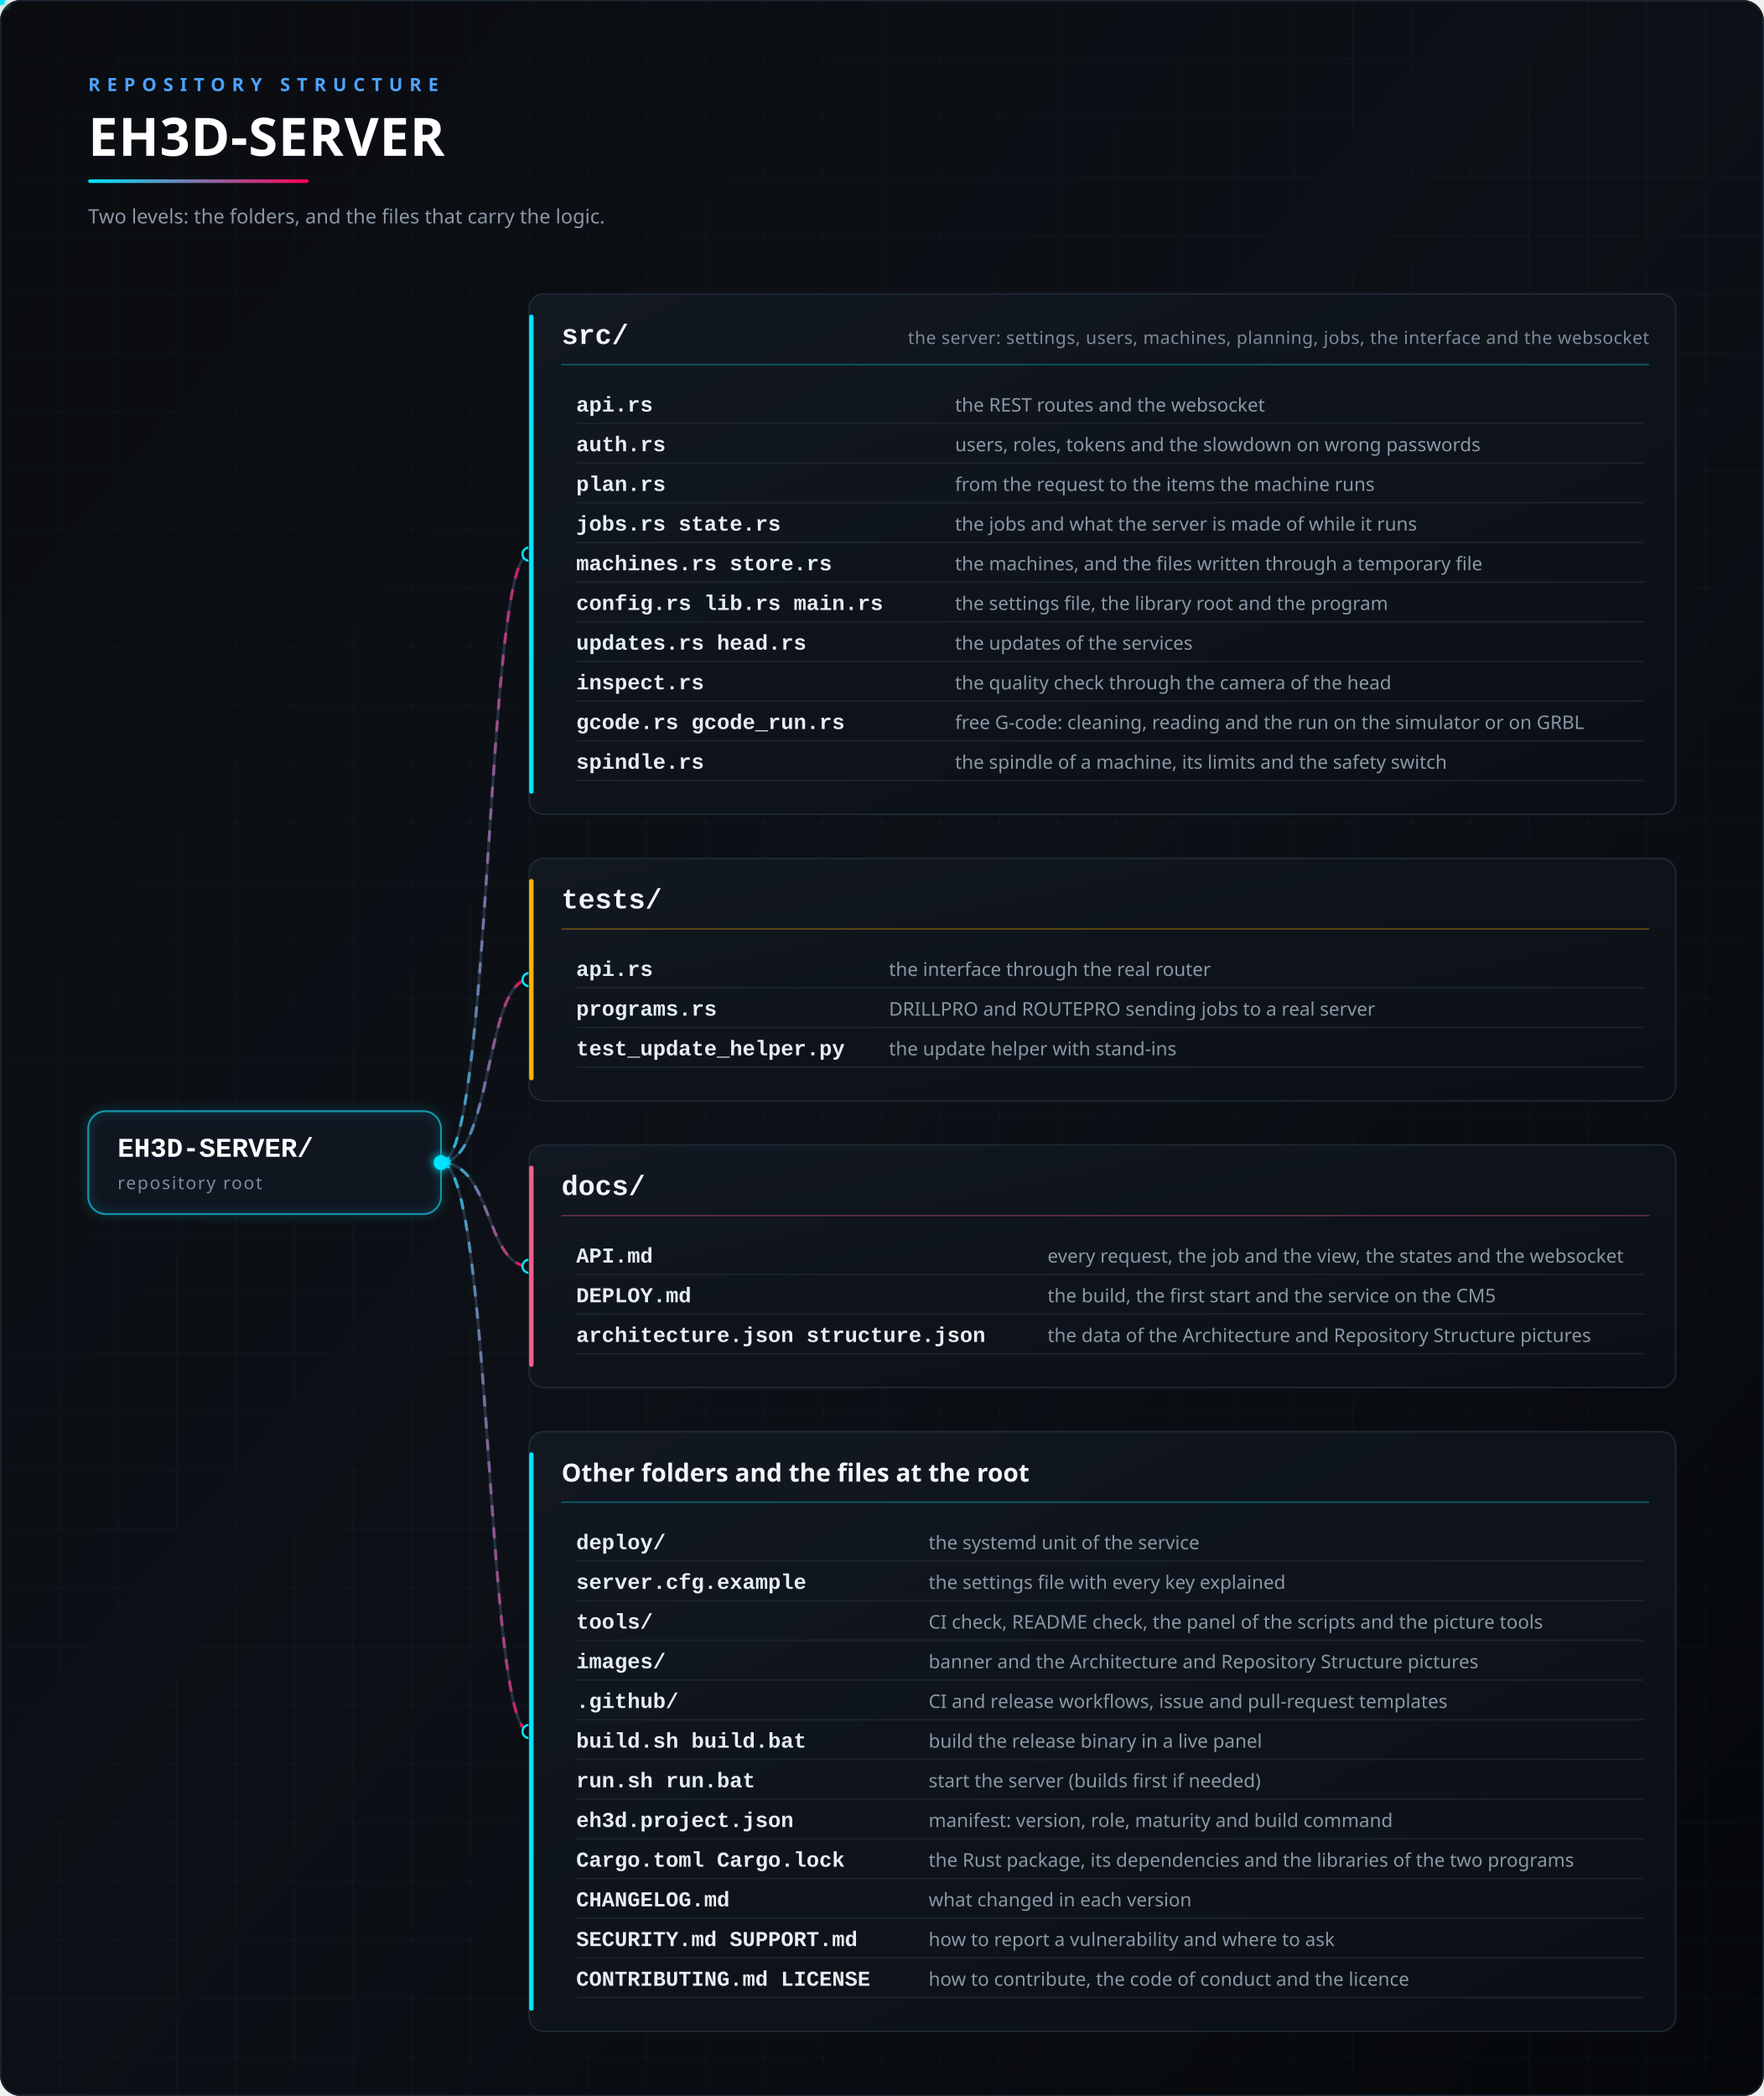
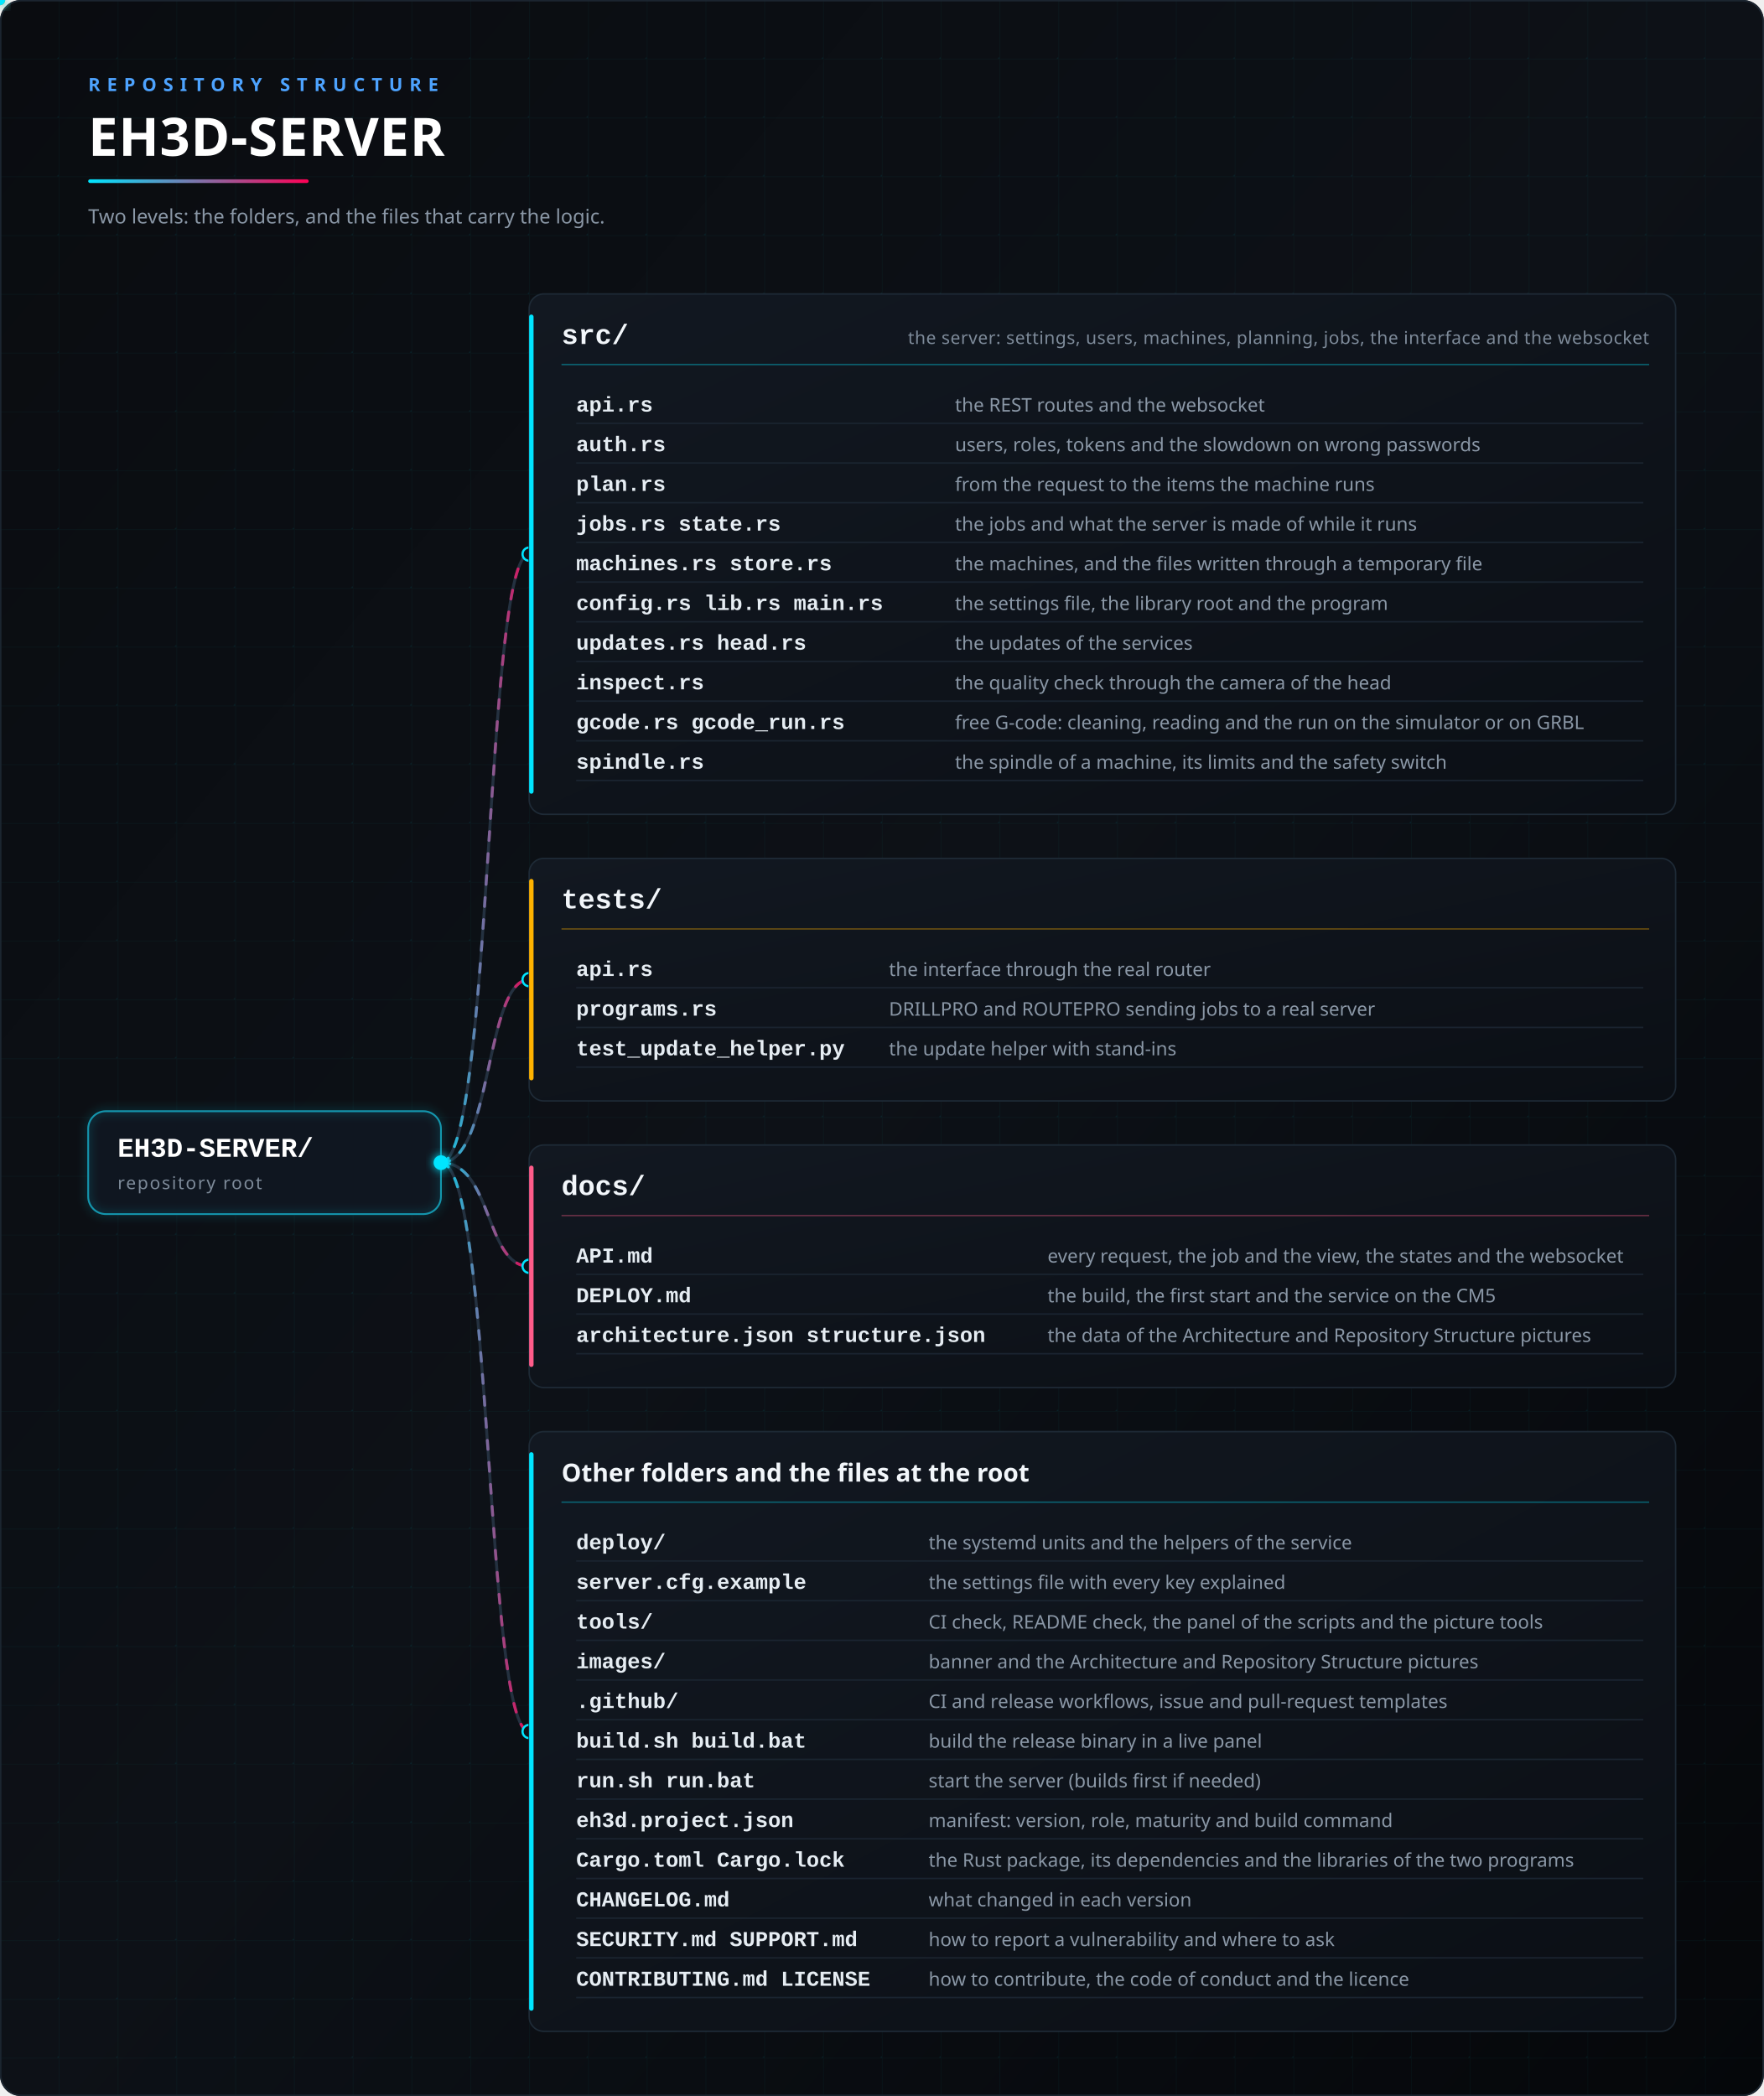
<svg xmlns="http://www.w3.org/2000/svg" viewBox="0 0 1200 1426" width="100%" role="img" aria-labelledby="t d">
  <defs>
    <linearGradient id="bg" x1="0" y1="0" x2="1" y2="1">
      <stop offset="0" stop-color="#0A0C10" />
      <stop offset="0.5" stop-color="#0D1117" />
      <stop offset="1" stop-color="#05070A" />
    </linearGradient>
    <linearGradient id="card" x1="0" y1="0" x2="1" y2="1">
      <stop offset="0" stop-color="#121821" />
      <stop offset="1" stop-color="#0B0F15" />
    </linearGradient>
    <linearGradient id="line" x1="0" y1="0" x2="1" y2="0">
      <stop offset="0" stop-color="#00E5FF" />
      <stop offset="1" stop-color="#FF0055" />
    </linearGradient>
    <filter id="glow" x="-50%" y="-50%" width="200%" height="200%">
      <feGaussianBlur stdDeviation="3" result="b" />
      <feMerge>
        <feMergeNode in="b" />
        <feMergeNode in="SourceGraphic" />
      </feMerge>
    </filter>
    <pattern id="grid" width="40" height="40" patternUnits="userSpaceOnUse">
      <path d="M40 0H0V40" fill="none" stroke="#00E5FF" stroke-opacity="0.035" />
      <circle cx="40" cy="40" r="1" fill="#00E5FF" fill-opacity="0.09" />
    </pattern>
  </defs>
  <rect width="1200" height="1426" rx="14" fill="url(#bg)" />
  <rect width="1200" height="1426" rx="14" fill="url(#grid)" />
  <rect x="0.5" y="0.5" width="1199" height="1425" rx="14" fill="none" stroke="#1B2530" />
  <text x="60" y="62" font-family="'Segoe UI','Noto Sans','Noto Sans CJK SC','Microsoft YaHei','Yu Gothic','Helvetica Neue',Helvetica,Arial,sans-serif" font-size="12.5" font-weight="600" fill="#4DA3FF" text-anchor="start" letter-spacing="4.5">REPOSITORY STRUCTURE</text>
  <text x="60" y="106" font-family="'Segoe UI','Noto Sans','Noto Sans CJK SC','Microsoft YaHei','Yu Gothic','Helvetica Neue',Helvetica,Arial,sans-serif" font-size="36" font-weight="700" fill="#FFFFFF" text-anchor="start" letter-spacing="0.5">EH3D-SERVER</text>
  <rect x="60" y="122" width="150" height="2.5" rx="1.25" fill="url(#line)">
    <animate attributeName="width" values="40;150;150" keyTimes="0;0.4;1" dur="3s" repeatCount="indefinite" />
  </rect>
  <text x="60" y="152" font-family="'Segoe UI','Noto Sans','Noto Sans CJK SC','Microsoft YaHei','Yu Gothic','Helvetica Neue',Helvetica,Arial,sans-serif" font-size="13.5" font-weight="400" fill="#8A97A6" text-anchor="start">Two levels: the folders, and the files that carry the logic.</text>
  <path id="c0" d="M300,791 C335,791 330,377 360,377" fill="none" stroke="#243140" stroke-width="2" />
  <path d="M300,791 C335,791 330,377 360,377" fill="none" stroke="url(#line)" stroke-width="2" stroke-linecap="round" stroke-dasharray="6 9" opacity="0.9">
    <animate attributeName="stroke-dashoffset" from="0" to="-30" dur="1.6s" repeatCount="indefinite" />
  </path>
  <circle cx="360" cy="377" r="4.5" fill="#0D1117" stroke="#00E5FF" stroke-width="1.5" />
  <path id="c1" d="M300,791 C335,791 330,666.5 360,666.5" fill="none" stroke="#243140" stroke-width="2" />
  <path d="M300,791 C335,791 330,666.5 360,666.5" fill="none" stroke="url(#line)" stroke-width="2" stroke-linecap="round" stroke-dasharray="6 9" opacity="0.9">
    <animate attributeName="stroke-dashoffset" from="0" to="-30" dur="1.6s" repeatCount="indefinite" />
  </path>
  <circle cx="360" cy="666.5" r="4.5" fill="#0D1117" stroke="#00E5FF" stroke-width="1.5" />
  <path id="c2" d="M300,791 C335,791 330,861.5 360,861.5" fill="none" stroke="#243140" stroke-width="2" />
  <path d="M300,791 C335,791 330,861.5 360,861.5" fill="none" stroke="url(#line)" stroke-width="2" stroke-linecap="round" stroke-dasharray="6 9" opacity="0.9">
    <animate attributeName="stroke-dashoffset" from="0" to="-30" dur="1.6s" repeatCount="indefinite" />
  </path>
  <circle cx="360" cy="861.5" r="4.5" fill="#0D1117" stroke="#00E5FF" stroke-width="1.5" />
  <path id="c3" d="M300,791 C335,791 330,1178 360,1178" fill="none" stroke="#243140" stroke-width="2" />
  <path d="M300,791 C335,791 330,1178 360,1178" fill="none" stroke="url(#line)" stroke-width="2" stroke-linecap="round" stroke-dasharray="6 9" opacity="0.9">
    <animate attributeName="stroke-dashoffset" from="0" to="-30" dur="1.6s" repeatCount="indefinite" />
  </path>
  <circle cx="360" cy="1178" r="4.5" fill="#0D1117" stroke="#00E5FF" stroke-width="1.5" />
  <circle r="3.5" fill="#00E5FF" filter="url(#glow)">
    <animateMotion dur="3.4s" repeatCount="indefinite">
      <mpath href="#c0" />
    </animateMotion>
  </circle>
  <circle r="3.5" fill="#4DA3FF" filter="url(#glow)">
    <animateMotion dur="4.2s" repeatCount="indefinite">
      <mpath href="#c1" />
    </animateMotion>
  </circle>
  <circle r="3.5" fill="#FFB300" filter="url(#glow)">
    <animateMotion dur="5.0s" repeatCount="indefinite">
      <mpath href="#c2" />
    </animateMotion>
  </circle>
  <circle r="3.5" fill="#00E5FF" filter="url(#glow)">
    <animateMotion dur="5.8s" repeatCount="indefinite">
      <mpath href="#c3" />
    </animateMotion>
  </circle>
  <rect x="60" y="756" width="240" height="70" rx="12" fill="#0F1620" stroke="#2A3A4C" stroke-width="1.2" />
  <rect x="60" y="756" width="240" height="70" rx="12" fill="none" stroke="#00E5FF" stroke-opacity="0.5" stroke-width="1.2" filter="url(#glow)">
    <animate attributeName="stroke-opacity" values="0.15;0.6;0.15" dur="3.6s" repeatCount="indefinite" />
  </rect>
  <text x="80" y="787" font-family="'JetBrains Mono','Cascadia Code','SFMono-Regular',Consolas,'Liberation Mono',monospace" font-size="18.5" font-weight="700" fill="#FFFFFF" text-anchor="start">EH3D-SERVER/</text>
  <text x="80" y="809" font-family="'Segoe UI','Noto Sans','Noto Sans CJK SC','Microsoft YaHei','Yu Gothic','Helvetica Neue',Helvetica,Arial,sans-serif" font-size="12" font-weight="400" fill="#7D8A99" text-anchor="start" letter-spacing="1">repository root</text>
  <circle cx="300" cy="791" r="5" fill="#00E5FF" filter="url(#glow)" />
  <rect x="360" y="200" width="780" height="354" rx="10" fill="url(#card)" stroke="#1E2A36" stroke-width="1" />
  <rect x="360" y="214" width="3" height="326" rx="1.5" fill="#00E5FF">
    <animate attributeName="opacity" values="0.55;1;0.55" dur="4s" begin="0s" repeatCount="indefinite" />
  </rect>
  <text x="382" y="234" font-family="'JetBrains Mono','Cascadia Code','SFMono-Regular',Consolas,'Liberation Mono',monospace" font-size="19" font-weight="700" fill="#F2F6FA" text-anchor="start">src/</text>
  <text x="1122" y="234" font-family="'Segoe UI','Noto Sans','Noto Sans CJK SC','Microsoft YaHei','Yu Gothic','Helvetica Neue',Helvetica,Arial,sans-serif" font-size="12" font-weight="400" fill="#7D8A99" text-anchor="end" letter-spacing="0.3">the server: settings, users, machines, planning, jobs, the interface and the websocket</text>
  <line x1="382" y1="248" x2="1122" y2="248" stroke="#00E5FF" stroke-opacity="0.35" stroke-width="1" />
  <text x="392" y="280" font-family="'JetBrains Mono','Cascadia Code','SFMono-Regular',Consolas,'Liberation Mono',monospace" font-size="14.5" font-weight="600" fill="#E6EDF3" text-anchor="start">api.rs</text>
  <text x="649.74" y="280" font-family="'Segoe UI','Noto Sans','Noto Sans CJK SC','Microsoft YaHei','Yu Gothic','Helvetica Neue',Helvetica,Arial,sans-serif" font-size="12.8" font-weight="400" fill="#8A97A6" text-anchor="start">the REST routes and the websocket</text>
  <line x1="392" y1="288" x2="1118" y2="288" stroke="#1A2430" stroke-width="1" />
  <text x="392" y="307" font-family="'JetBrains Mono','Cascadia Code','SFMono-Regular',Consolas,'Liberation Mono',monospace" font-size="14.5" font-weight="600" fill="#E6EDF3" text-anchor="start">auth.rs</text>
  <text x="649.74" y="307" font-family="'Segoe UI','Noto Sans','Noto Sans CJK SC','Microsoft YaHei','Yu Gothic','Helvetica Neue',Helvetica,Arial,sans-serif" font-size="12.8" font-weight="400" fill="#8A97A6" text-anchor="start">users, roles, tokens and the slowdown on wrong passwords</text>
  <line x1="392" y1="315" x2="1118" y2="315" stroke="#1A2430" stroke-width="1" />
  <text x="392" y="334" font-family="'JetBrains Mono','Cascadia Code','SFMono-Regular',Consolas,'Liberation Mono',monospace" font-size="14.5" font-weight="600" fill="#E6EDF3" text-anchor="start">plan.rs</text>
  <text x="649.74" y="334" font-family="'Segoe UI','Noto Sans','Noto Sans CJK SC','Microsoft YaHei','Yu Gothic','Helvetica Neue',Helvetica,Arial,sans-serif" font-size="12.8" font-weight="400" fill="#8A97A6" text-anchor="start">from the request to the items the machine runs</text>
  <line x1="392" y1="342" x2="1118" y2="342" stroke="#1A2430" stroke-width="1" />
  <text x="392" y="361" font-family="'JetBrains Mono','Cascadia Code','SFMono-Regular',Consolas,'Liberation Mono',monospace" font-size="14.5" font-weight="600" fill="#E6EDF3" text-anchor="start">jobs.rs  state.rs</text>
  <text x="649.74" y="361" font-family="'Segoe UI','Noto Sans','Noto Sans CJK SC','Microsoft YaHei','Yu Gothic','Helvetica Neue',Helvetica,Arial,sans-serif" font-size="12.8" font-weight="400" fill="#8A97A6" text-anchor="start">the jobs and what the server is made of while it runs</text>
  <line x1="392" y1="369" x2="1118" y2="369" stroke="#1A2430" stroke-width="1" />
  <text x="392" y="388" font-family="'JetBrains Mono','Cascadia Code','SFMono-Regular',Consolas,'Liberation Mono',monospace" font-size="14.5" font-weight="600" fill="#E6EDF3" text-anchor="start">machines.rs  store.rs</text>
  <text x="649.74" y="388" font-family="'Segoe UI','Noto Sans','Noto Sans CJK SC','Microsoft YaHei','Yu Gothic','Helvetica Neue',Helvetica,Arial,sans-serif" font-size="12.8" font-weight="400" fill="#8A97A6" text-anchor="start">the machines, and the files written through a temporary file</text>
  <line x1="392" y1="396" x2="1118" y2="396" stroke="#1A2430" stroke-width="1" />
  <text x="392" y="415" font-family="'JetBrains Mono','Cascadia Code','SFMono-Regular',Consolas,'Liberation Mono',monospace" font-size="14.5" font-weight="600" fill="#E6EDF3" text-anchor="start">config.rs  lib.rs  main.rs</text>
  <text x="649.74" y="415" font-family="'Segoe UI','Noto Sans','Noto Sans CJK SC','Microsoft YaHei','Yu Gothic','Helvetica Neue',Helvetica,Arial,sans-serif" font-size="12.8" font-weight="400" fill="#8A97A6" text-anchor="start">the settings file, the library root and the program</text>
  <line x1="392" y1="423" x2="1118" y2="423" stroke="#1A2430" stroke-width="1" />
  <text x="392" y="442" font-family="'JetBrains Mono','Cascadia Code','SFMono-Regular',Consolas,'Liberation Mono',monospace" font-size="14.5" font-weight="600" fill="#E6EDF3" text-anchor="start">updates.rs  head.rs</text>
  <text x="649.74" y="442" font-family="'Segoe UI','Noto Sans','Noto Sans CJK SC','Microsoft YaHei','Yu Gothic','Helvetica Neue',Helvetica,Arial,sans-serif" font-size="12.8" font-weight="400" fill="#8A97A6" text-anchor="start">the updates of the services</text>
  <line x1="392" y1="450" x2="1118" y2="450" stroke="#1A2430" stroke-width="1" />
  <text x="392" y="469" font-family="'JetBrains Mono','Cascadia Code','SFMono-Regular',Consolas,'Liberation Mono',monospace" font-size="14.5" font-weight="600" fill="#E6EDF3" text-anchor="start">inspect.rs</text>
  <text x="649.74" y="469" font-family="'Segoe UI','Noto Sans','Noto Sans CJK SC','Microsoft YaHei','Yu Gothic','Helvetica Neue',Helvetica,Arial,sans-serif" font-size="12.8" font-weight="400" fill="#8A97A6" text-anchor="start">the quality check through the camera of the head</text>
  <line x1="392" y1="477" x2="1118" y2="477" stroke="#1A2430" stroke-width="1" />
  <text x="392" y="496" font-family="'JetBrains Mono','Cascadia Code','SFMono-Regular',Consolas,'Liberation Mono',monospace" font-size="14.5" font-weight="600" fill="#E6EDF3" text-anchor="start">gcode.rs  gcode_run.rs</text>
  <text x="649.74" y="496" font-family="'Segoe UI','Noto Sans','Noto Sans CJK SC','Microsoft YaHei','Yu Gothic','Helvetica Neue',Helvetica,Arial,sans-serif" font-size="12.8" font-weight="400" fill="#8A97A6" text-anchor="start">free G-code: cleaning, reading and the run on the simulator or on GRBL</text>
  <line x1="392" y1="504" x2="1118" y2="504" stroke="#1A2430" stroke-width="1" />
  <text x="392" y="523" font-family="'JetBrains Mono','Cascadia Code','SFMono-Regular',Consolas,'Liberation Mono',monospace" font-size="14.5" font-weight="600" fill="#E6EDF3" text-anchor="start">spindle.rs</text>
  <text x="649.74" y="523" font-family="'Segoe UI','Noto Sans','Noto Sans CJK SC','Microsoft YaHei','Yu Gothic','Helvetica Neue',Helvetica,Arial,sans-serif" font-size="12.8" font-weight="400" fill="#8A97A6" text-anchor="start">the spindle of a machine, its limits and the safety switch</text>
  <line x1="392" y1="531" x2="1118" y2="531" stroke="#1A2430" stroke-width="1" />
  <rect x="360" y="584" width="780" height="165" rx="10" fill="url(#card)" stroke="#1E2A36" stroke-width="1" />
  <rect x="360" y="598" width="3" height="137" rx="1.5" fill="#FFB300">
    <animate attributeName="opacity" values="0.55;1;0.55" dur="4s" begin="0.6s" repeatCount="indefinite" />
  </rect>
  <text x="382" y="618" font-family="'JetBrains Mono','Cascadia Code','SFMono-Regular',Consolas,'Liberation Mono',monospace" font-size="19" font-weight="700" fill="#F2F6FA" text-anchor="start">tests/</text>
  <line x1="382" y1="632" x2="1122" y2="632" stroke="#FFB300" stroke-opacity="0.35" stroke-width="1" />
  <text x="392" y="664" font-family="'JetBrains Mono','Cascadia Code','SFMono-Regular',Consolas,'Liberation Mono',monospace" font-size="14.5" font-weight="600" fill="#E6EDF3" text-anchor="start">api.rs</text>
  <text x="604.79" y="664" font-family="'Segoe UI','Noto Sans','Noto Sans CJK SC','Microsoft YaHei','Yu Gothic','Helvetica Neue',Helvetica,Arial,sans-serif" font-size="12.8" font-weight="400" fill="#8A97A6" text-anchor="start">the interface through the real router</text>
  <line x1="392" y1="672" x2="1118" y2="672" stroke="#1A2430" stroke-width="1" />
  <text x="392" y="691" font-family="'JetBrains Mono','Cascadia Code','SFMono-Regular',Consolas,'Liberation Mono',monospace" font-size="14.5" font-weight="600" fill="#E6EDF3" text-anchor="start">programs.rs</text>
  <text x="604.79" y="691" font-family="'Segoe UI','Noto Sans','Noto Sans CJK SC','Microsoft YaHei','Yu Gothic','Helvetica Neue',Helvetica,Arial,sans-serif" font-size="12.8" font-weight="400" fill="#8A97A6" text-anchor="start">DRILLPRO and ROUTEPRO sending jobs to a real server</text>
  <line x1="392" y1="699" x2="1118" y2="699" stroke="#1A2430" stroke-width="1" />
  <text x="392" y="718" font-family="'JetBrains Mono','Cascadia Code','SFMono-Regular',Consolas,'Liberation Mono',monospace" font-size="14.5" font-weight="600" fill="#E6EDF3" text-anchor="start">test_update_helper.py</text>
  <text x="604.79" y="718" font-family="'Segoe UI','Noto Sans','Noto Sans CJK SC','Microsoft YaHei','Yu Gothic','Helvetica Neue',Helvetica,Arial,sans-serif" font-size="12.8" font-weight="400" fill="#8A97A6" text-anchor="start">the update helper with stand-ins</text>
  <line x1="392" y1="726" x2="1118" y2="726" stroke="#1A2430" stroke-width="1" />
  <rect x="360" y="779" width="780" height="165" rx="10" fill="url(#card)" stroke="#1E2A36" stroke-width="1" />
  <rect x="360" y="793" width="3" height="137" rx="1.5" fill="#FF5C8A">
    <animate attributeName="opacity" values="0.55;1;0.55" dur="4s" begin="1.2s" repeatCount="indefinite" />
  </rect>
  <text x="382" y="813" font-family="'JetBrains Mono','Cascadia Code','SFMono-Regular',Consolas,'Liberation Mono',monospace" font-size="19" font-weight="700" fill="#F2F6FA" text-anchor="start">docs/</text>
  <line x1="382" y1="827" x2="1122" y2="827" stroke="#FF5C8A" stroke-opacity="0.35" stroke-width="1" />
  <text x="392" y="859" font-family="'JetBrains Mono','Cascadia Code','SFMono-Regular',Consolas,'Liberation Mono',monospace" font-size="14.5" font-weight="600" fill="#E6EDF3" text-anchor="start">API.md</text>
  <text x="712.67" y="859" font-family="'Segoe UI','Noto Sans','Noto Sans CJK SC','Microsoft YaHei','Yu Gothic','Helvetica Neue',Helvetica,Arial,sans-serif" font-size="12.8" font-weight="400" fill="#8A97A6" text-anchor="start">every request, the job and the view, the states and the websocket</text>
  <line x1="392" y1="867" x2="1118" y2="867" stroke="#1A2430" stroke-width="1" />
  <text x="392" y="886" font-family="'JetBrains Mono','Cascadia Code','SFMono-Regular',Consolas,'Liberation Mono',monospace" font-size="14.5" font-weight="600" fill="#E6EDF3" text-anchor="start">DEPLOY.md</text>
  <text x="712.67" y="886" font-family="'Segoe UI','Noto Sans','Noto Sans CJK SC','Microsoft YaHei','Yu Gothic','Helvetica Neue',Helvetica,Arial,sans-serif" font-size="12.8" font-weight="400" fill="#8A97A6" text-anchor="start">the build, the first start and the service on the CM5</text>
  <line x1="392" y1="894" x2="1118" y2="894" stroke="#1A2430" stroke-width="1" />
  <text x="392" y="913" font-family="'JetBrains Mono','Cascadia Code','SFMono-Regular',Consolas,'Liberation Mono',monospace" font-size="14.5" font-weight="600" fill="#E6EDF3" text-anchor="start">architecture.json  structure.json</text>
  <text x="712.67" y="913" font-family="'Segoe UI','Noto Sans','Noto Sans CJK SC','Microsoft YaHei','Yu Gothic','Helvetica Neue',Helvetica,Arial,sans-serif" font-size="12.8" font-weight="400" fill="#8A97A6" text-anchor="start">the data of the Architecture and Repository Structure pictures</text>
  <line x1="392" y1="921" x2="1118" y2="921" stroke="#1A2430" stroke-width="1" />
  <rect x="360" y="974" width="780" height="408" rx="10" fill="url(#card)" stroke="#1E2A36" stroke-width="1" />
  <rect x="360" y="988" width="3" height="380" rx="1.5" fill="#00E5FF">
    <animate attributeName="opacity" values="0.55;1;0.55" dur="4s" begin="1.8s" repeatCount="indefinite" />
  </rect>
  <text x="382" y="1008" font-family="'Segoe UI','Noto Sans','Noto Sans CJK SC','Microsoft YaHei','Yu Gothic','Helvetica Neue',Helvetica,Arial,sans-serif" font-size="17" font-weight="700" fill="#F2F6FA" text-anchor="start">Other folders and the files at the root</text>
  <line x1="382" y1="1022" x2="1122" y2="1022" stroke="#00E5FF" stroke-opacity="0.35" stroke-width="1" />
  <text x="392" y="1054" font-family="'JetBrains Mono','Cascadia Code','SFMono-Regular',Consolas,'Liberation Mono',monospace" font-size="14.5" font-weight="600" fill="#E6EDF3" text-anchor="start">deploy/</text>
-   <text x="631.76" y="1054" font-family="'Segoe UI','Noto Sans','Noto Sans CJK SC','Microsoft YaHei','Yu Gothic','Helvetica Neue',Helvetica,Arial,sans-serif" font-size="12.8" font-weight="400" fill="#8A97A6" text-anchor="start">the systemd unit of the service</text>
+   <text x="631.76" y="1054" font-family="'Segoe UI','Noto Sans','Noto Sans CJK SC','Microsoft YaHei','Yu Gothic','Helvetica Neue',Helvetica,Arial,sans-serif" font-size="12.8" font-weight="400" fill="#8A97A6" text-anchor="start">the systemd units and the helpers of the service</text>
  <line x1="392" y1="1062" x2="1118" y2="1062" stroke="#1A2430" stroke-width="1" />
  <text x="392" y="1081" font-family="'JetBrains Mono','Cascadia Code','SFMono-Regular',Consolas,'Liberation Mono',monospace" font-size="14.5" font-weight="600" fill="#E6EDF3" text-anchor="start">server.cfg.example</text>
  <text x="631.76" y="1081" font-family="'Segoe UI','Noto Sans','Noto Sans CJK SC','Microsoft YaHei','Yu Gothic','Helvetica Neue',Helvetica,Arial,sans-serif" font-size="12.8" font-weight="400" fill="#8A97A6" text-anchor="start">the settings file with every key explained</text>
  <line x1="392" y1="1089" x2="1118" y2="1089" stroke="#1A2430" stroke-width="1" />
  <text x="392" y="1108" font-family="'JetBrains Mono','Cascadia Code','SFMono-Regular',Consolas,'Liberation Mono',monospace" font-size="14.5" font-weight="600" fill="#E6EDF3" text-anchor="start">tools/</text>
  <text x="631.76" y="1108" font-family="'Segoe UI','Noto Sans','Noto Sans CJK SC','Microsoft YaHei','Yu Gothic','Helvetica Neue',Helvetica,Arial,sans-serif" font-size="12.8" font-weight="400" fill="#8A97A6" text-anchor="start">CI check, README check, the panel of the scripts and the picture tools</text>
  <line x1="392" y1="1116" x2="1118" y2="1116" stroke="#1A2430" stroke-width="1" />
  <text x="392" y="1135" font-family="'JetBrains Mono','Cascadia Code','SFMono-Regular',Consolas,'Liberation Mono',monospace" font-size="14.5" font-weight="600" fill="#E6EDF3" text-anchor="start">images/</text>
  <text x="631.76" y="1135" font-family="'Segoe UI','Noto Sans','Noto Sans CJK SC','Microsoft YaHei','Yu Gothic','Helvetica Neue',Helvetica,Arial,sans-serif" font-size="12.8" font-weight="400" fill="#8A97A6" text-anchor="start">banner and the Architecture and Repository Structure pictures</text>
  <line x1="392" y1="1143" x2="1118" y2="1143" stroke="#1A2430" stroke-width="1" />
  <text x="392" y="1162" font-family="'JetBrains Mono','Cascadia Code','SFMono-Regular',Consolas,'Liberation Mono',monospace" font-size="14.5" font-weight="600" fill="#E6EDF3" text-anchor="start">.github/</text>
  <text x="631.76" y="1162" font-family="'Segoe UI','Noto Sans','Noto Sans CJK SC','Microsoft YaHei','Yu Gothic','Helvetica Neue',Helvetica,Arial,sans-serif" font-size="12.8" font-weight="400" fill="#8A97A6" text-anchor="start">CI and release workflows, issue and pull-request templates</text>
  <line x1="392" y1="1170" x2="1118" y2="1170" stroke="#1A2430" stroke-width="1" />
  <text x="392" y="1189" font-family="'JetBrains Mono','Cascadia Code','SFMono-Regular',Consolas,'Liberation Mono',monospace" font-size="14.5" font-weight="600" fill="#E6EDF3" text-anchor="start">build.sh  build.bat</text>
  <text x="631.76" y="1189" font-family="'Segoe UI','Noto Sans','Noto Sans CJK SC','Microsoft YaHei','Yu Gothic','Helvetica Neue',Helvetica,Arial,sans-serif" font-size="12.8" font-weight="400" fill="#8A97A6" text-anchor="start">build the release binary in a live panel</text>
  <line x1="392" y1="1197" x2="1118" y2="1197" stroke="#1A2430" stroke-width="1" />
  <text x="392" y="1216" font-family="'JetBrains Mono','Cascadia Code','SFMono-Regular',Consolas,'Liberation Mono',monospace" font-size="14.5" font-weight="600" fill="#E6EDF3" text-anchor="start">run.sh  run.bat</text>
  <text x="631.76" y="1216" font-family="'Segoe UI','Noto Sans','Noto Sans CJK SC','Microsoft YaHei','Yu Gothic','Helvetica Neue',Helvetica,Arial,sans-serif" font-size="12.8" font-weight="400" fill="#8A97A6" text-anchor="start">start the server (builds first if needed)</text>
  <line x1="392" y1="1224" x2="1118" y2="1224" stroke="#1A2430" stroke-width="1" />
  <text x="392" y="1243" font-family="'JetBrains Mono','Cascadia Code','SFMono-Regular',Consolas,'Liberation Mono',monospace" font-size="14.5" font-weight="600" fill="#E6EDF3" text-anchor="start">eh3d.project.json</text>
  <text x="631.76" y="1243" font-family="'Segoe UI','Noto Sans','Noto Sans CJK SC','Microsoft YaHei','Yu Gothic','Helvetica Neue',Helvetica,Arial,sans-serif" font-size="12.8" font-weight="400" fill="#8A97A6" text-anchor="start">manifest: version, role, maturity and build command</text>
  <line x1="392" y1="1251" x2="1118" y2="1251" stroke="#1A2430" stroke-width="1" />
  <text x="392" y="1270" font-family="'JetBrains Mono','Cascadia Code','SFMono-Regular',Consolas,'Liberation Mono',monospace" font-size="14.5" font-weight="600" fill="#E6EDF3" text-anchor="start">Cargo.toml  Cargo.lock</text>
  <text x="631.76" y="1270" font-family="'Segoe UI','Noto Sans','Noto Sans CJK SC','Microsoft YaHei','Yu Gothic','Helvetica Neue',Helvetica,Arial,sans-serif" font-size="12.8" font-weight="400" fill="#8A97A6" text-anchor="start">the Rust package, its dependencies and the libraries of the two programs</text>
  <line x1="392" y1="1278" x2="1118" y2="1278" stroke="#1A2430" stroke-width="1" />
  <text x="392" y="1297" font-family="'JetBrains Mono','Cascadia Code','SFMono-Regular',Consolas,'Liberation Mono',monospace" font-size="14.5" font-weight="600" fill="#E6EDF3" text-anchor="start">CHANGELOG.md</text>
  <text x="631.76" y="1297" font-family="'Segoe UI','Noto Sans','Noto Sans CJK SC','Microsoft YaHei','Yu Gothic','Helvetica Neue',Helvetica,Arial,sans-serif" font-size="12.8" font-weight="400" fill="#8A97A6" text-anchor="start">what changed in each version</text>
  <line x1="392" y1="1305" x2="1118" y2="1305" stroke="#1A2430" stroke-width="1" />
  <text x="392" y="1324" font-family="'JetBrains Mono','Cascadia Code','SFMono-Regular',Consolas,'Liberation Mono',monospace" font-size="14.5" font-weight="600" fill="#E6EDF3" text-anchor="start">SECURITY.md  SUPPORT.md</text>
  <text x="631.76" y="1324" font-family="'Segoe UI','Noto Sans','Noto Sans CJK SC','Microsoft YaHei','Yu Gothic','Helvetica Neue',Helvetica,Arial,sans-serif" font-size="12.8" font-weight="400" fill="#8A97A6" text-anchor="start">how to report a vulnerability and where to ask</text>
  <line x1="392" y1="1332" x2="1118" y2="1332" stroke="#1A2430" stroke-width="1" />
  <text x="392" y="1351" font-family="'JetBrains Mono','Cascadia Code','SFMono-Regular',Consolas,'Liberation Mono',monospace" font-size="14.5" font-weight="600" fill="#E6EDF3" text-anchor="start">CONTRIBUTING.md  LICENSE</text>
  <text x="631.76" y="1351" font-family="'Segoe UI','Noto Sans','Noto Sans CJK SC','Microsoft YaHei','Yu Gothic','Helvetica Neue',Helvetica,Arial,sans-serif" font-size="12.8" font-weight="400" fill="#8A97A6" text-anchor="start">how to contribute, the code of conduct and the licence</text>
  <line x1="392" y1="1359" x2="1118" y2="1359" stroke="#1A2430" stroke-width="1" />
</svg>
